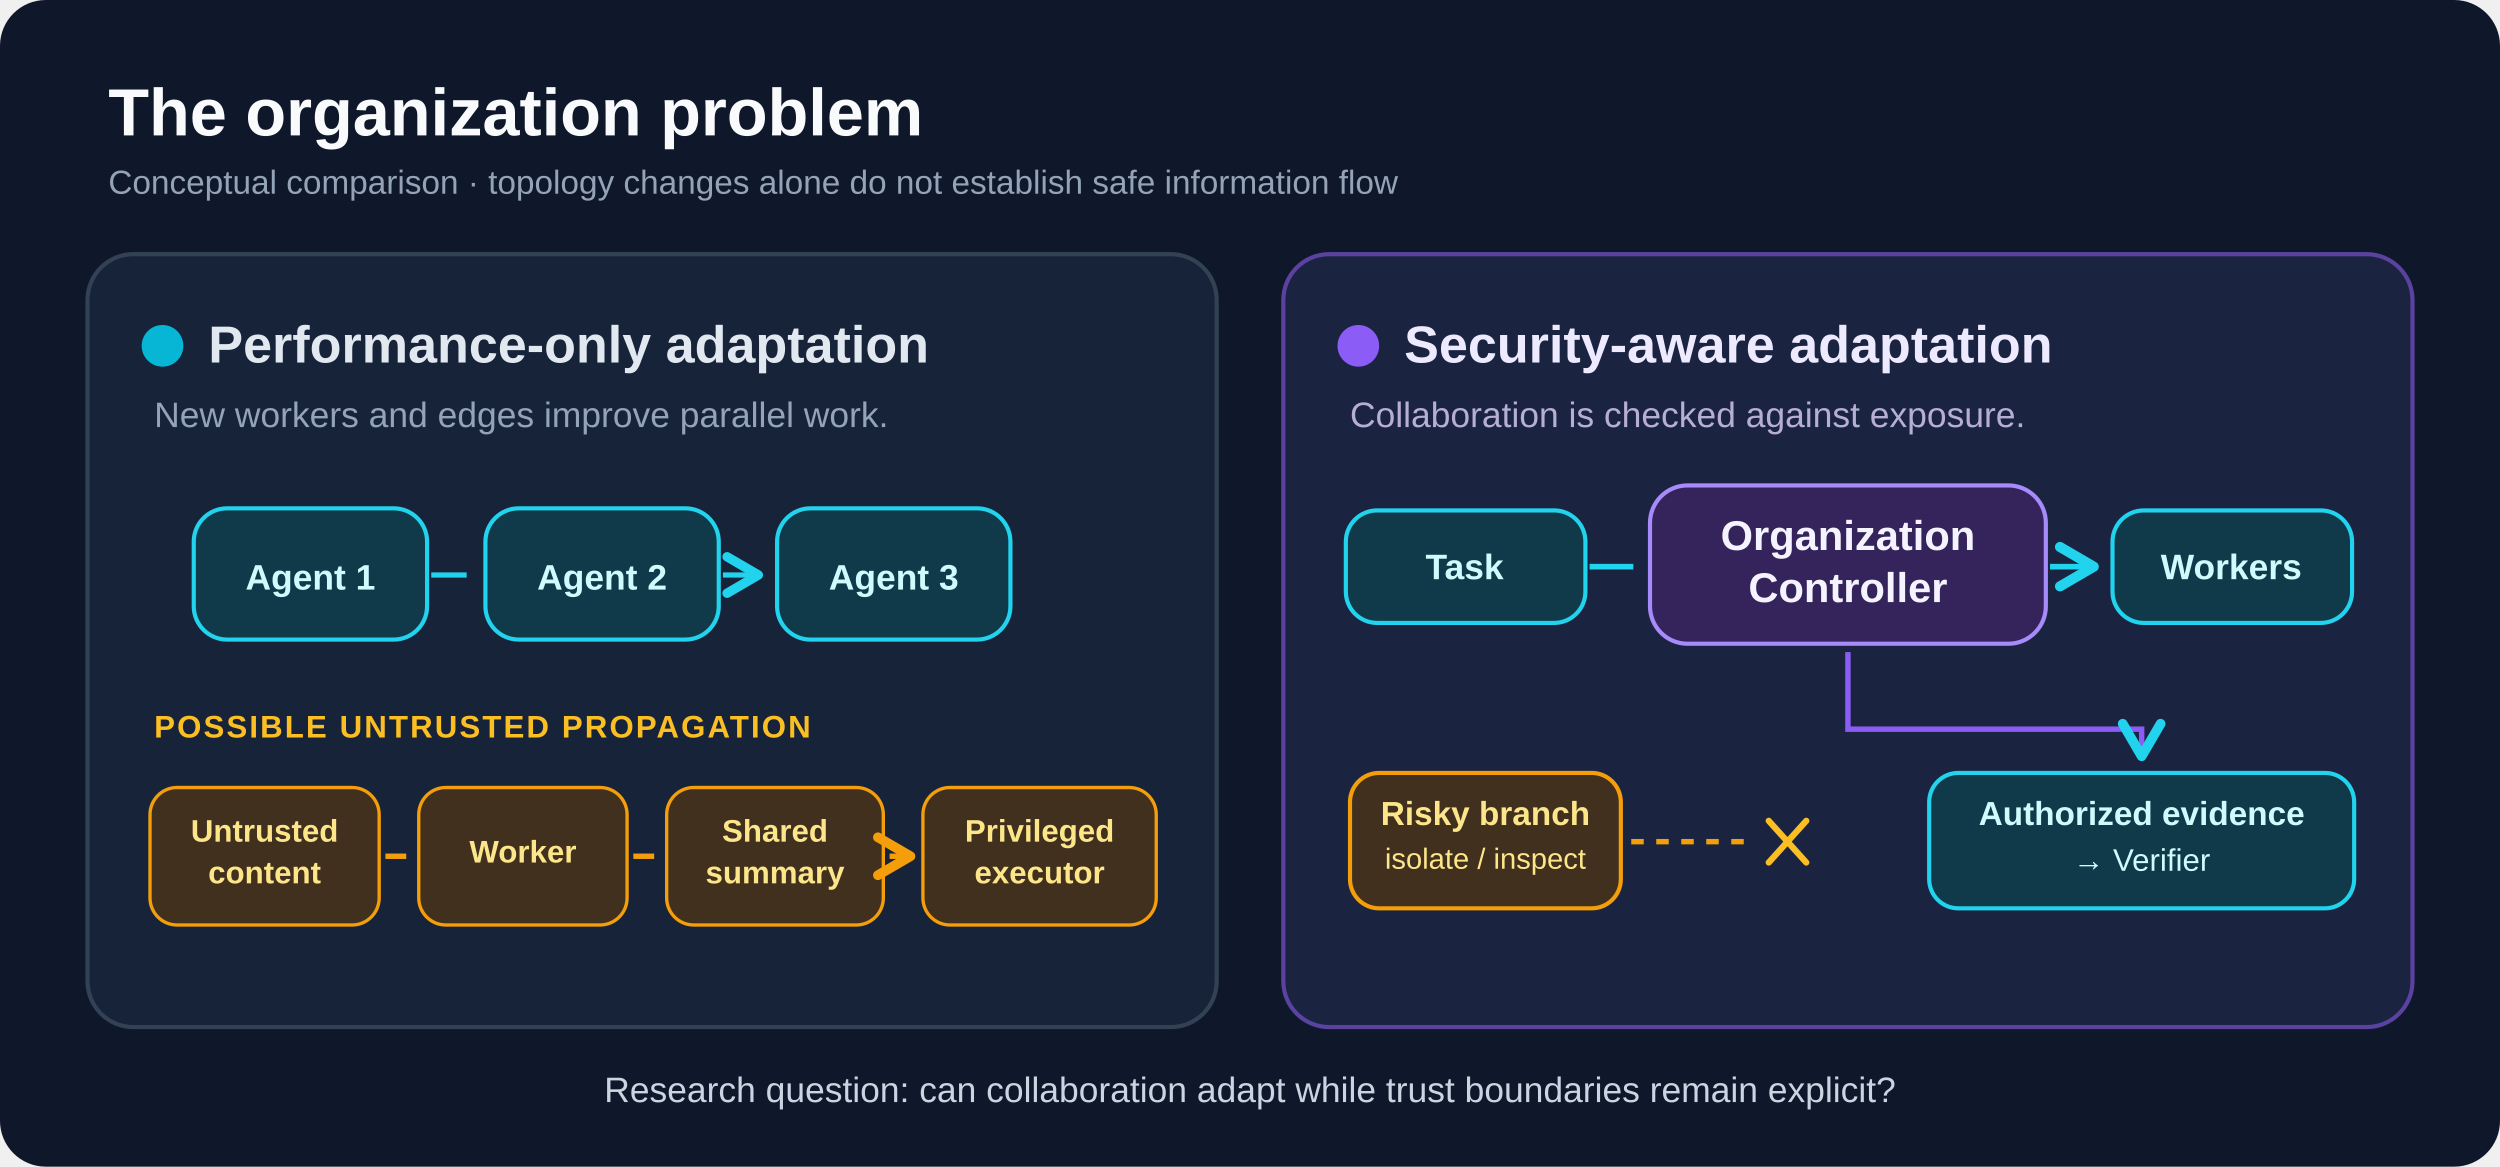
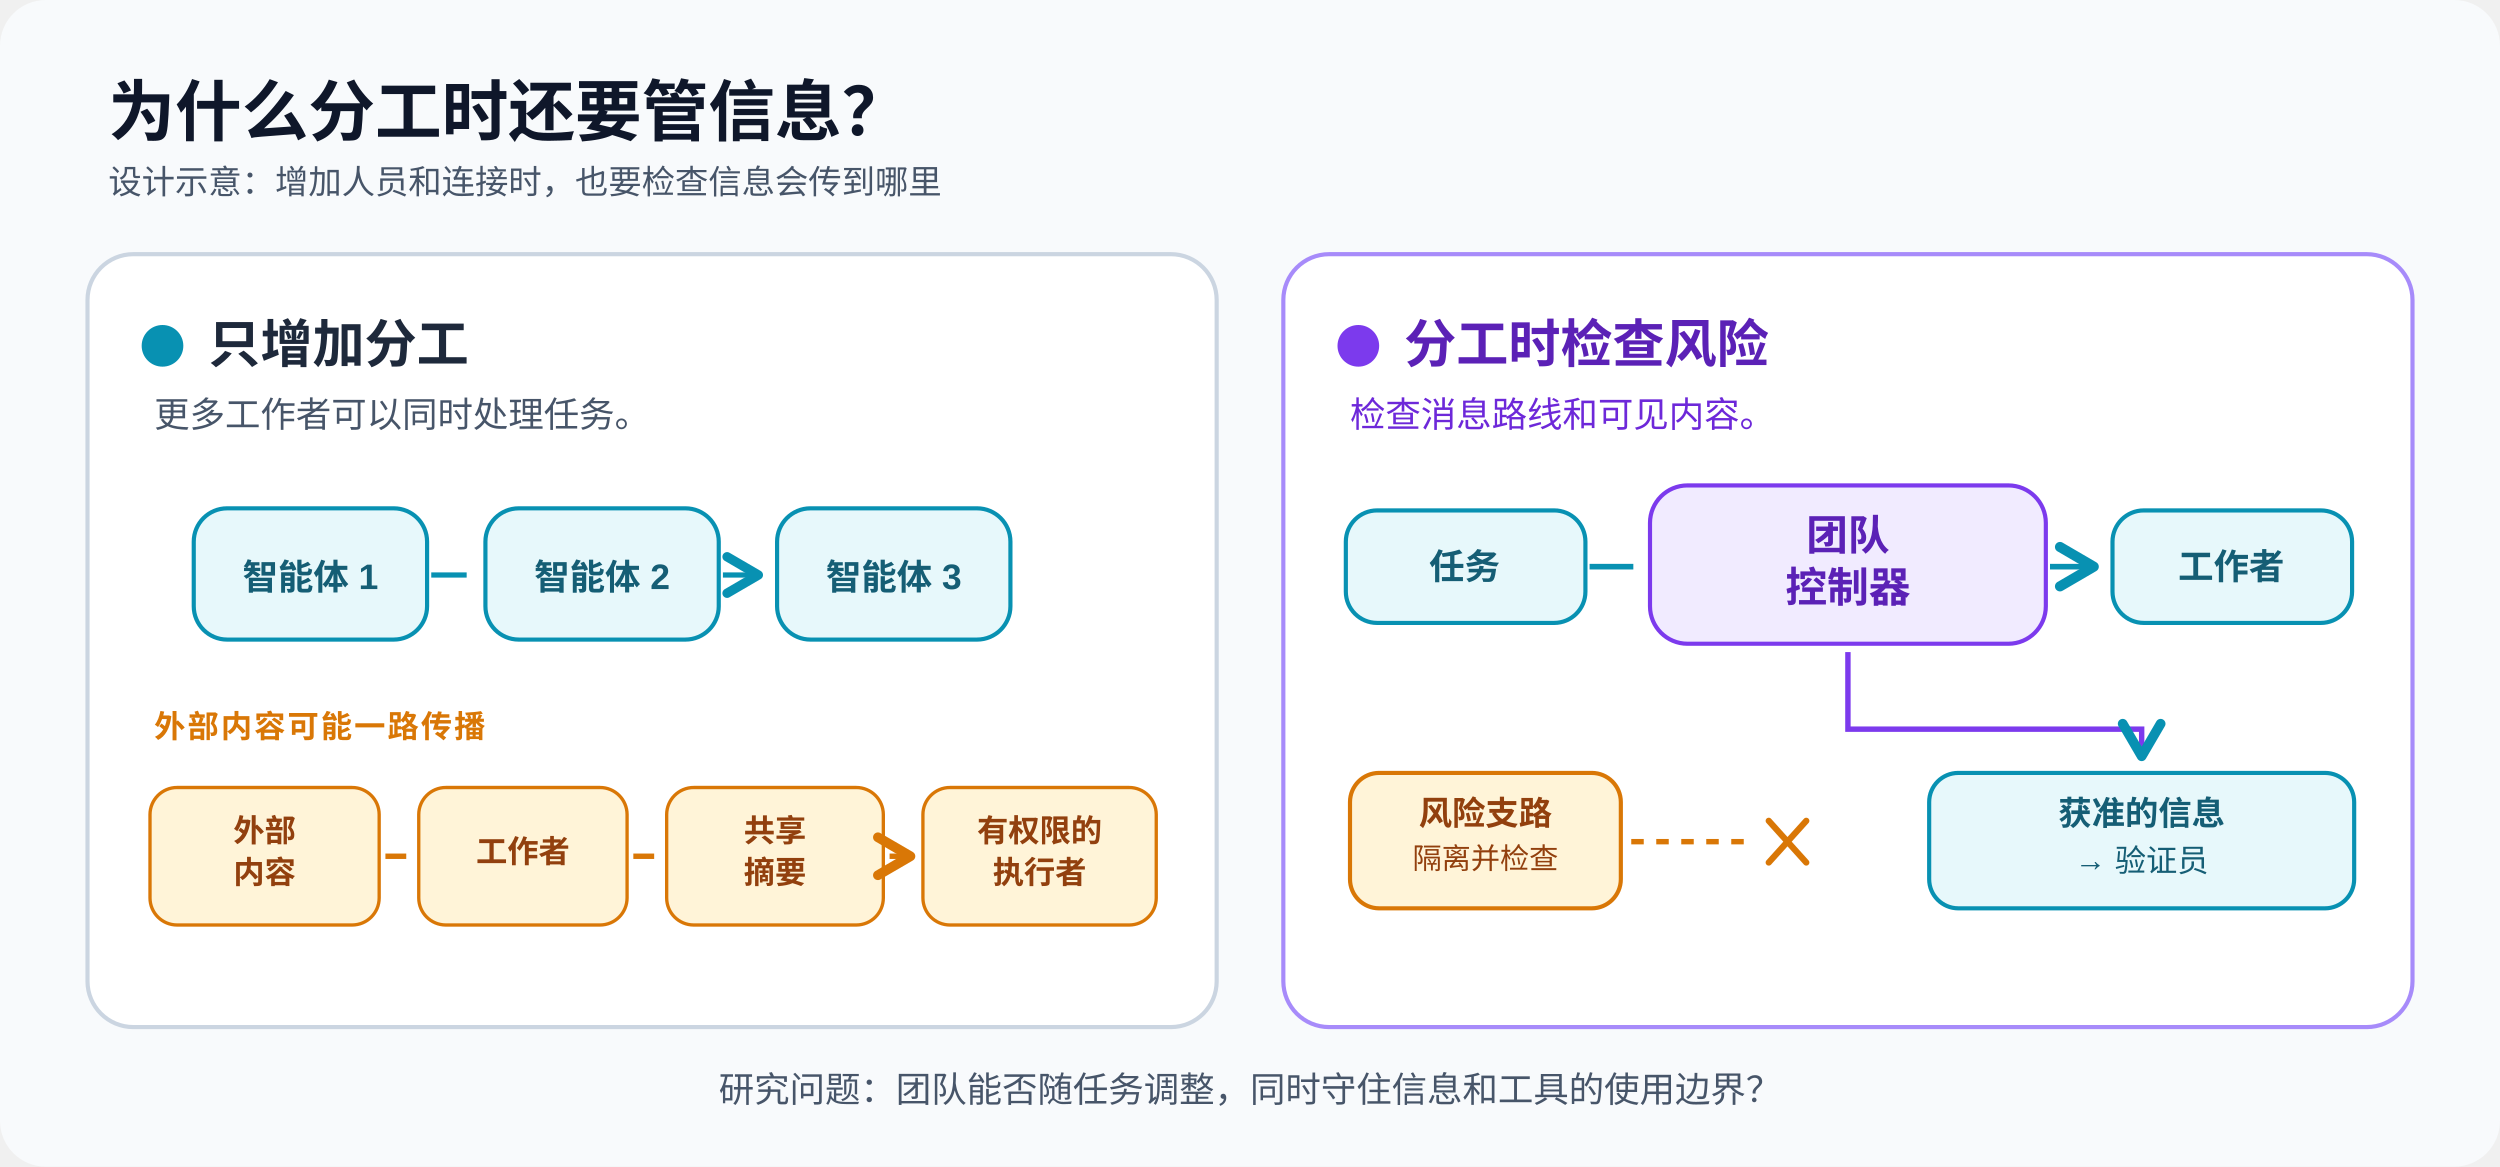
<svg xmlns="http://www.w3.org/2000/svg" width="1200" height="560" viewBox="0 0 1200 560" role="img" aria-labelledby="title desc">
  <defs>
    <marker id="cyanArrow" markerWidth="9" markerHeight="9" refX="7" refY="4.5" orient="auto">
-       <path d="M1 1 L7 4.5 L1 8" fill="none" stroke="#22D3EE" stroke-width="1.8" stroke-linecap="round" stroke-linejoin="round" />
+       <path d="M1 1 L7 4.5 L1 8" fill="none" stroke="#0891B2" stroke-width="1.8" stroke-linecap="round" stroke-linejoin="round" />
    </marker>
    <marker id="amberArrow" markerWidth="9" markerHeight="9" refX="7" refY="4.5" orient="auto">
-       <path d="M1 1 L7 4.5 L1 8" fill="none" stroke="#F59E0B" stroke-width="1.8" stroke-linecap="round" stroke-linejoin="round" />
+       <path d="M1 1 L7 4.5 L1 8" fill="none" stroke="#D97706" stroke-width="1.8" stroke-linecap="round" stroke-linejoin="round" />
    </marker>
  </defs>
-   <rect width="1200" height="560" rx="22" fill="#0F172A" />
-   <text x="52" y="65" fill="#F8FAFC" font-family="Arial, Helvetica, sans-serif" font-size="32" font-weight="700">The organization problem</text>
-   <text x="52" y="93" fill="#94A3B8" font-family="Arial, Helvetica, sans-serif" font-size="16">Conceptual comparison · topology changes alone do not establish safe information flow</text>
-   <rect x="42" y="122" width="542" height="371" rx="22" fill="#162338" stroke="#334155" stroke-width="2" />
-   <rect x="616" y="122" width="542" height="371" rx="22" fill="#1A2340" stroke="#5B42A0" stroke-width="2" />
-   <circle cx="78" cy="166" r="10" fill="#06B6D4" />
-   <text x="100" y="174" fill="#E2E8F0" font-family="Arial, Helvetica, sans-serif" font-size="25" font-weight="700">Performance-only adaptation</text>
-   <circle cx="652" cy="166" r="10" fill="#8B5CF6" />
-   <text x="674" y="174" fill="#EDE9FE" font-family="Arial, Helvetica, sans-serif" font-size="25" font-weight="700">Security-aware adaptation</text>
-   <text x="74" y="205" fill="#94A3B8" font-family="Arial, Helvetica, sans-serif" font-size="17">New workers and edges improve parallel work.</text>
-   <text x="648" y="205" fill="#B7AED5" font-family="Arial, Helvetica, sans-serif" font-size="17">Collaboration is checked against exposure.</text>
-   <g fill="#103A49" stroke="#22D3EE" stroke-width="2">
+   <rect width="1200" height="560" rx="22" fill="#F8FAFC" />
+   <text x="52" y="65" fill="#0F172A" font-family="Arial, Microsoft YaHei, Noto Sans CJK SC, sans-serif" font-size="32" font-weight="700">为什么分工时还要管信息？</text>
+   <text x="52" y="93" fill="#475569" font-family="Arial, Microsoft YaHei, Noto Sans CJK SC, sans-serif" font-size="16">设计示意：增加人员和连接时，也要检查信息会传到哪里</text>
+   <rect x="42" y="122" width="542" height="371" rx="22" fill="#FFFFFF" stroke="#CBD5E1" stroke-width="2" />
+   <rect x="616" y="122" width="542" height="371" rx="22" fill="#FFFFFF" stroke="#A78BFA" stroke-width="2" />
+   <circle cx="78" cy="166" r="10" fill="#0891B2" />
+   <text x="100" y="174" fill="#1E293B" font-family="Arial, Microsoft YaHei, Noto Sans CJK SC, sans-serif" font-size="25" font-weight="700">只增加分工</text>
+   <circle cx="652" cy="166" r="10" fill="#7C3AED" />
+   <text x="674" y="174" fill="#5B21B6" font-family="Arial, Microsoft YaHei, Noto Sans CJK SC, sans-serif" font-size="25" font-weight="700">分工时检查风险</text>
+   <text x="74" y="205" fill="#475569" font-family="Arial, Microsoft YaHei, Noto Sans CJK SC, sans-serif" font-size="17">更多工作者可以同时处理任务。</text>
+   <text x="648" y="205" fill="#6D28D9" font-family="Arial, Microsoft YaHei, Noto Sans CJK SC, sans-serif" font-size="17">检查消息路线和可见内容。</text>
+   <g fill="#E7F8FB" stroke="#0891B2" stroke-width="2">
    <rect x="93" y="244" width="112" height="63" rx="16" />
    <rect x="233" y="244" width="112" height="63" rx="16" />
    <rect x="373" y="244" width="112" height="63" rx="16" />
  </g>
-   <g fill="#CFFAFE" text-anchor="middle" font-family="Arial, Helvetica, sans-serif" font-size="17" font-weight="700">
-     <text x="149" y="283">Agent 1</text>
-     <text x="289" y="283">Agent 2</text>
-     <text x="429" y="283">Agent 3</text>
+   <g fill="#155E75" text-anchor="middle" font-family="Arial, Microsoft YaHei, Noto Sans CJK SC, sans-serif" font-size="17" font-weight="700">
+     <text x="149" y="283">智能体 1</text>
+     <text x="289" y="283">智能体 2</text>
+     <text x="429" y="283">智能体 3</text>
  </g>
-   <path d="M207 276 H224 M347 276 H364" stroke="#22D3EE" stroke-width="2.5" marker-end="url(#cyanArrow)" />
-   <text x="74" y="354" fill="#FBBF24" font-family="Arial, Helvetica, sans-serif" font-size="15" font-weight="700" letter-spacing="1">POSSIBLE UNTRUSTED PROPAGATION</text>
-   <g fill="#40301D" stroke="#F59E0B" stroke-width="1.6">
+   <path d="M207 276 H224 M347 276 H364" stroke="#0891B2" stroke-width="2.5" marker-end="url(#cyanArrow)" />
+   <text x="74" y="354" fill="#D97706" font-family="Arial, Microsoft YaHei, Noto Sans CJK SC, sans-serif" font-size="15" font-weight="700" letter-spacing="1">外部内容可能一路传播</text>
+   <g fill="#FFF4D8" stroke="#D97706" stroke-width="1.6">
    <rect x="72" y="378" width="110" height="66" rx="13" />
    <rect x="201" y="378" width="100" height="66" rx="13" />
    <rect x="320" y="378" width="104" height="66" rx="13" />
    <rect x="443" y="378" width="112" height="66" rx="13" />
  </g>
-   <g fill="#FDE68A" text-anchor="middle" font-family="Arial, Helvetica, sans-serif" font-size="15" font-weight="700">
-     <text x="127" y="404">Untrusted</text>
-     <text x="127" y="424">content</text>
-     <text x="251" y="414">Worker</text>
-     <text x="372" y="404">Shared</text>
-     <text x="372" y="424">summary</text>
-     <text x="499" y="404">Privileged</text>
-     <text x="499" y="424">executor</text>
+   <g fill="#92400E" text-anchor="middle" font-family="Arial, Microsoft YaHei, Noto Sans CJK SC, sans-serif" font-size="15" font-weight="700">
+     <text x="127" y="404">外部</text>
+     <text x="127" y="424">内容</text>
+     <text x="251" y="414">工作者</text>
+     <text x="372" y="404">共享</text>
+     <text x="372" y="424">摘要</text>
+     <text x="499" y="404">有权限的</text>
+     <text x="499" y="424">执行者</text>
  </g>
-   <path d="M185 411 H195 M304 411 H314 M427 411 H437" stroke="#F59E0B" stroke-width="2.6" marker-end="url(#amberArrow)" />
-   <rect x="792" y="233" width="190" height="76" rx="18" fill="#34245B" stroke="#A78BFA" stroke-width="2" />
-   <text x="887" y="264" fill="#F5F3FF" text-anchor="middle" font-family="Arial, Helvetica, sans-serif" font-size="20" font-weight="700">Organization</text>
-   <text x="887" y="289" fill="#F5F3FF" text-anchor="middle" font-family="Arial, Helvetica, sans-serif" font-size="20" font-weight="700">Controller</text>
-   <rect x="646" y="245" width="115" height="54" rx="15" fill="#103A49" stroke="#22D3EE" stroke-width="2" />
-   <text x="703" y="278" fill="#CFFAFE" text-anchor="middle" font-family="Arial, Helvetica, sans-serif" font-size="17" font-weight="700">Task</text>
-   <rect x="1014" y="245" width="115" height="54" rx="15" fill="#103A49" stroke="#22D3EE" stroke-width="2" />
-   <text x="1071" y="278" fill="#CFFAFE" text-anchor="middle" font-family="Arial, Helvetica, sans-serif" font-size="17" font-weight="700">Workers</text>
-   <path d="M763 272 H784 M984 272 H1005" stroke="#22D3EE" stroke-width="2.7" marker-end="url(#cyanArrow)" />
-   <rect x="648" y="371" width="130" height="65" rx="14" fill="#40301D" stroke="#F59E0B" stroke-width="2" />
-   <text x="713" y="396" fill="#FDE68A" text-anchor="middle" font-family="Arial, Helvetica, sans-serif" font-size="16" font-weight="700">Risky branch</text>
-   <text x="713" y="417" fill="#FDE68A" text-anchor="middle" font-family="Arial, Helvetica, sans-serif" font-size="14">isolate / inspect</text>
-   <path d="M783 404 H843" stroke="#F59E0B" stroke-width="2.6" stroke-dasharray="6 6" />
-   <path d="M849 394 L867 414 M867 394 L849 414" stroke="#FBBF24" stroke-width="3" stroke-linecap="round" />
-   <rect x="926" y="371" width="204" height="65" rx="14" fill="#103A49" stroke="#22D3EE" stroke-width="2" />
-   <text x="1028" y="396" fill="#CFFAFE" text-anchor="middle" font-family="Arial, Helvetica, sans-serif" font-size="16" font-weight="700">Authorized evidence</text>
-   <text x="1028" y="418" fill="#CFFAFE" text-anchor="middle" font-family="Arial, Helvetica, sans-serif" font-size="15">→ Verifier</text>
-   <path d="M887 313 V350 H1028 V363" fill="none" stroke="#8B5CF6" stroke-width="2.6" marker-end="url(#cyanArrow)" />
-   <text x="600" y="529" text-anchor="middle" fill="#CBD5E1" font-family="Arial, Helvetica, sans-serif" font-size="17">Research question: can collaboration adapt while trust boundaries remain explicit?</text>
+   <path d="M185 411 H195 M304 411 H314 M427 411 H437" stroke="#D97706" stroke-width="2.6" marker-end="url(#amberArrow)" />
+   <rect x="792" y="233" width="190" height="76" rx="18" fill="#F1EBFF" stroke="#7C3AED" stroke-width="2" />
+   <text x="887" y="264" fill="#5B21B6" text-anchor="middle" font-family="Arial, Microsoft YaHei, Noto Sans CJK SC, sans-serif" font-size="20" font-weight="700">团队</text>
+   <text x="887" y="289" fill="#5B21B6" text-anchor="middle" font-family="Arial, Microsoft YaHei, Noto Sans CJK SC, sans-serif" font-size="20" font-weight="700">控制器</text>
+   <rect x="646" y="245" width="115" height="54" rx="15" fill="#E7F8FB" stroke="#0891B2" stroke-width="2" />
+   <text x="703" y="278" fill="#155E75" text-anchor="middle" font-family="Arial, Microsoft YaHei, Noto Sans CJK SC, sans-serif" font-size="17" font-weight="700">任务</text>
+   <rect x="1014" y="245" width="115" height="54" rx="15" fill="#E7F8FB" stroke="#0891B2" stroke-width="2" />
+   <text x="1071" y="278" fill="#155E75" text-anchor="middle" font-family="Arial, Microsoft YaHei, Noto Sans CJK SC, sans-serif" font-size="17" font-weight="700">工作者</text>
+   <path d="M763 272 H784 M984 272 H1005" stroke="#0891B2" stroke-width="2.7" marker-end="url(#cyanArrow)" />
+   <rect x="648" y="371" width="130" height="65" rx="14" fill="#FFF4D8" stroke="#D97706" stroke-width="2" />
+   <text x="713" y="396" fill="#92400E" text-anchor="middle" font-family="Arial, Microsoft YaHei, Noto Sans CJK SC, sans-serif" font-size="16" font-weight="700">风险支路</text>
+   <text x="713" y="417" fill="#92400E" text-anchor="middle" font-family="Arial, Microsoft YaHei, Noto Sans CJK SC, sans-serif" font-size="14">隔离并检查</text>
+   <path d="M783 404 H843" stroke="#D97706" stroke-width="2.6" stroke-dasharray="6 6" />
+   <path d="M849 394 L867 414 M867 394 L849 414" stroke="#D97706" stroke-width="3" stroke-linecap="round" />
+   <rect x="926" y="371" width="204" height="65" rx="14" fill="#E7F8FB" stroke="#0891B2" stroke-width="2" />
+   <text x="1028" y="396" fill="#155E75" text-anchor="middle" font-family="Arial, Microsoft YaHei, Noto Sans CJK SC, sans-serif" font-size="16" font-weight="700">获准的信息</text>
+   <text x="1028" y="418" fill="#155E75" text-anchor="middle" font-family="Arial, Microsoft YaHei, Noto Sans CJK SC, sans-serif" font-size="15">→ 验证员</text>
+   <path d="M887 313 V350 H1028 V363" fill="none" stroke="#7C3AED" stroke-width="2.6" marker-end="url(#cyanArrow)" />
+   <text x="600" y="529" text-anchor="middle" fill="#475569" font-family="Arial, Microsoft YaHei, Noto Sans CJK SC, sans-serif" font-size="17">研究问题：团队能否随任务调整，同时守住信息和工具的使用边界？</text>
</svg>
